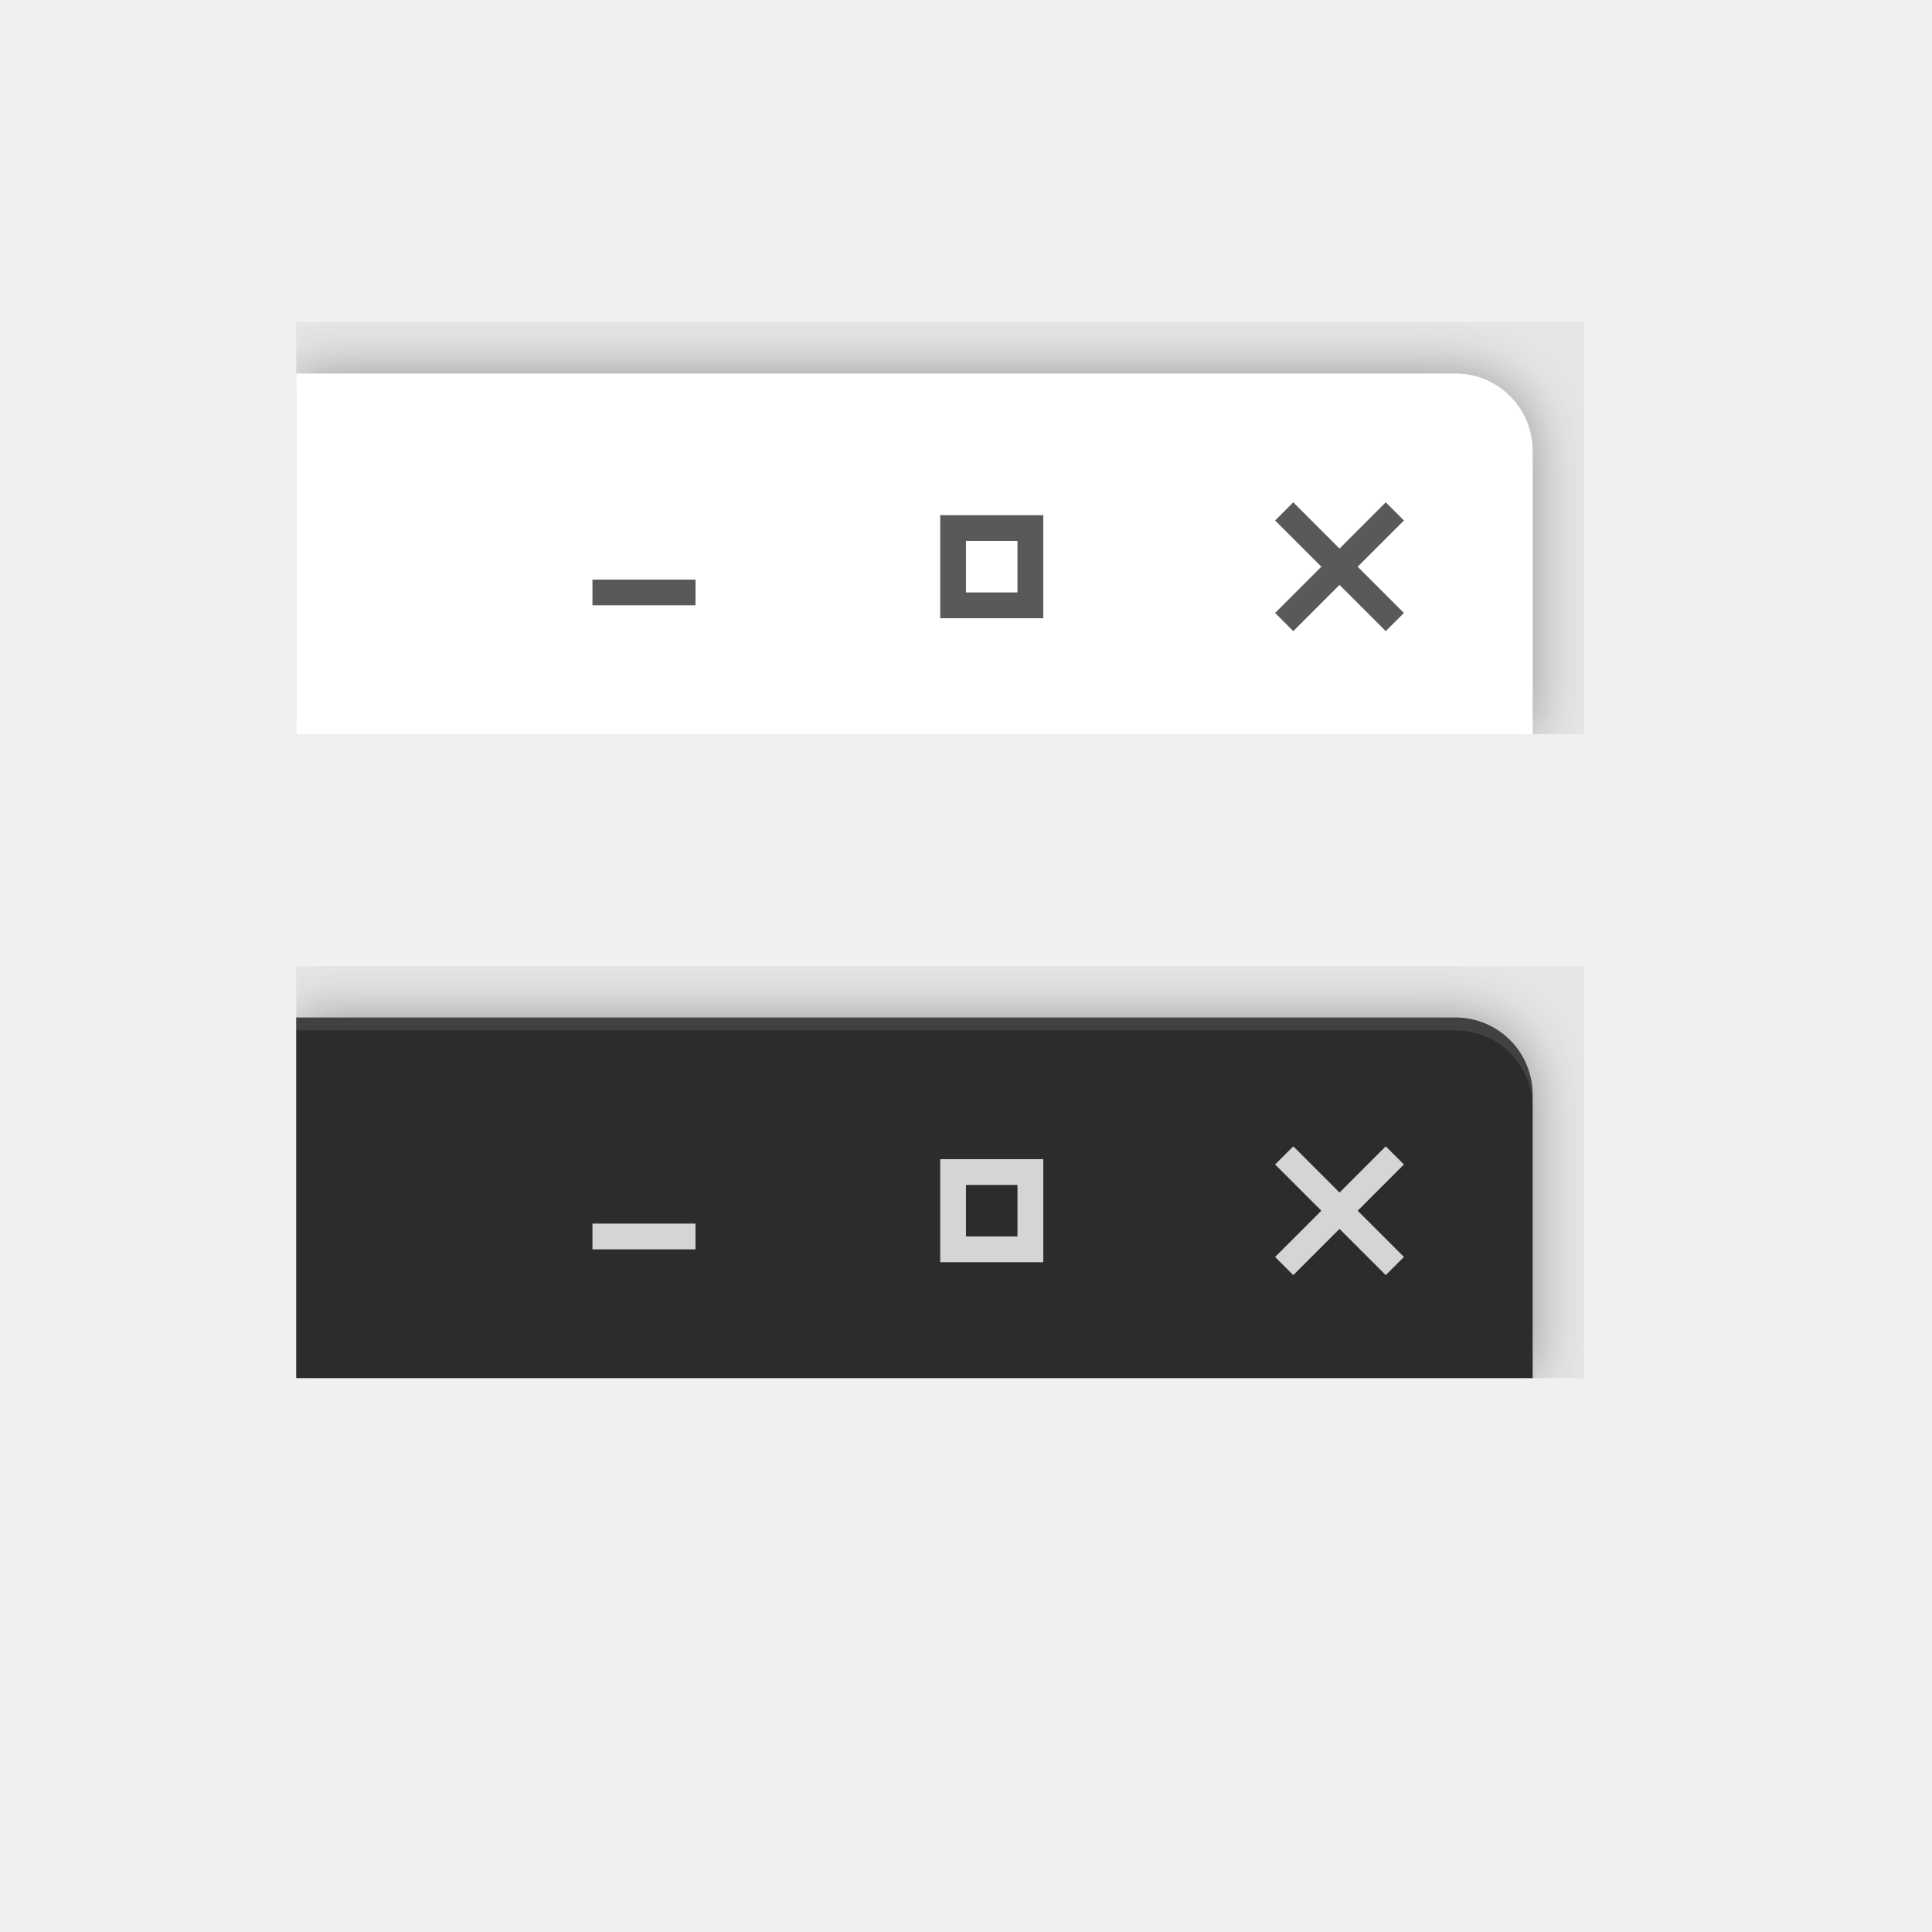
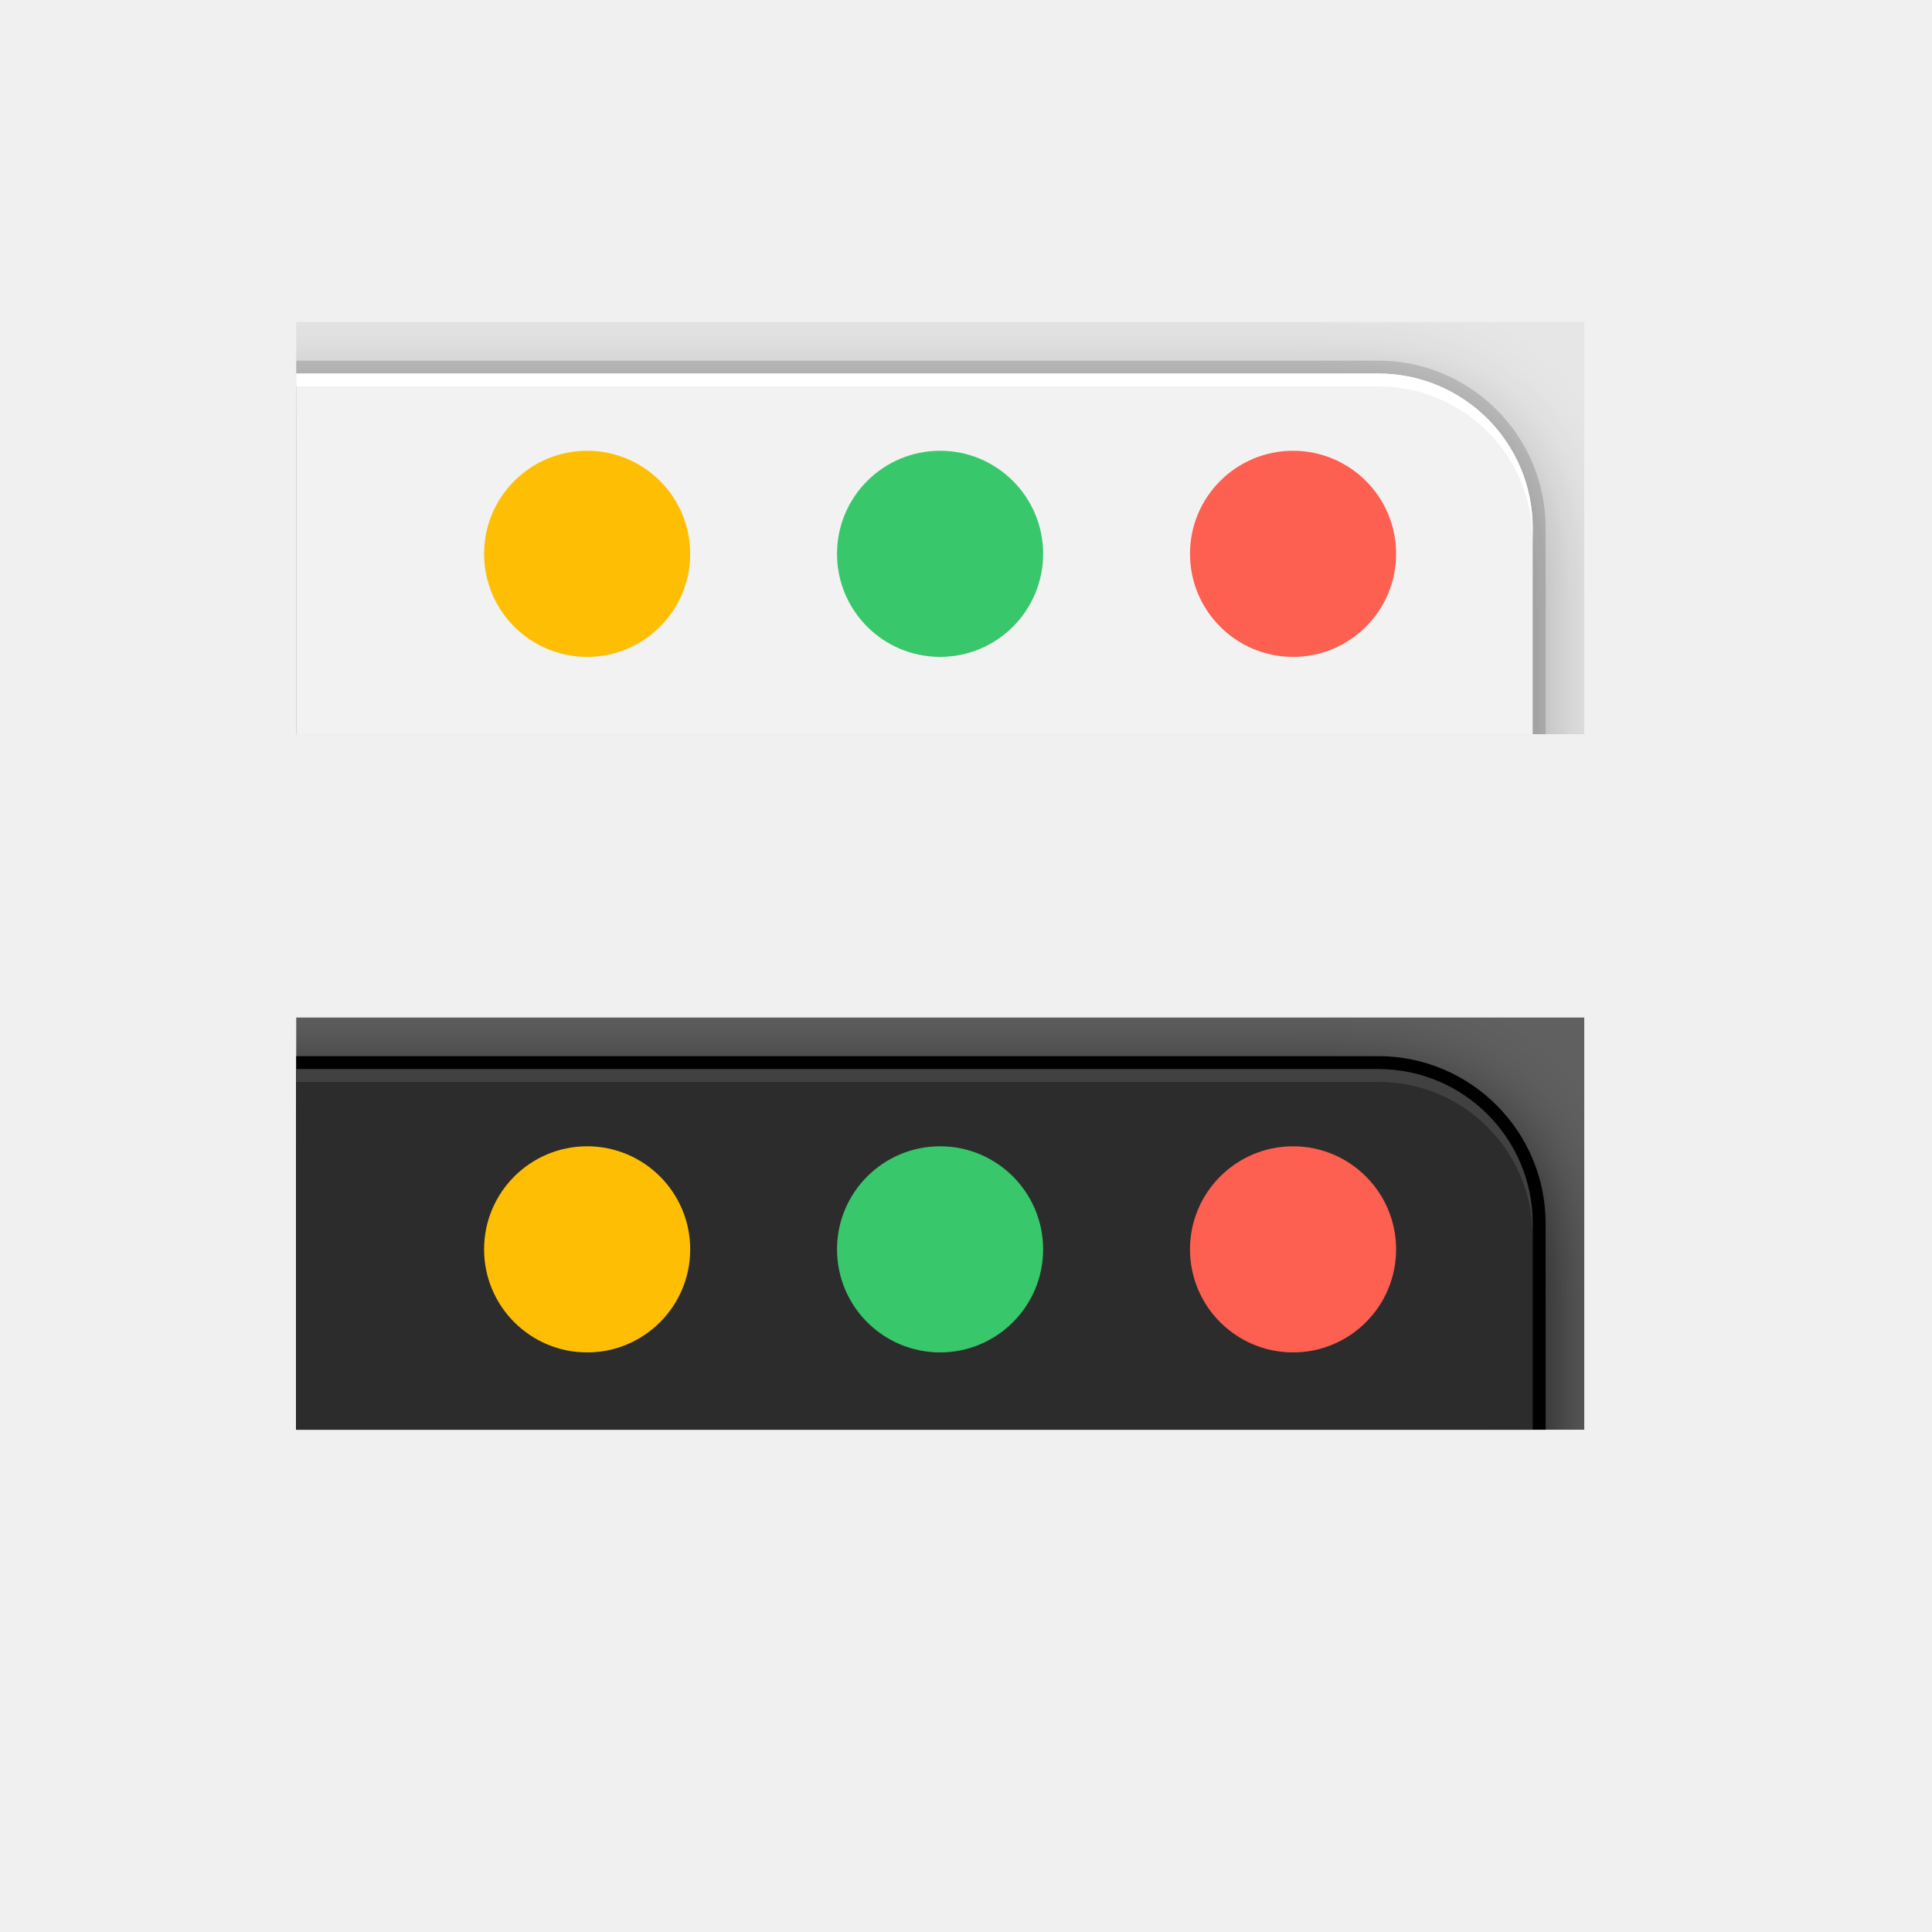
<svg xmlns="http://www.w3.org/2000/svg" width="150" height="150" version="1.1" viewBox="0 0 39.687 39.688" id="svg120">
-   <g id="thumbnail-dark">
-     <g id="g1287" transform="translate(0,13.22933)">
-       <rect style="fill:#e6e6e6;stroke-width:0.436;stroke-linecap:round;stroke-linejoin:round;stroke-miterlimit:2" id="rect1279" width="26.459" height="8.467" x="6.085" y="6.615" />
-       <path d="m 6.085,7.673 23.812,-10e-6 c 0.879,0 1.587,0.708 1.587,1.587 v 4.233 l 1e-6,1.587 H 6.085 v -1.587 -4.233 z" fill="url(#linearGradient1094)" style="opacity:0.35;fill:#000000;paint-order:stroke fill markers;filter:url(#filter1113)" id="path1281" clip-path="url(#clipPath1121)" />
-       <path d="m 6.085,7.673 23.812,-10e-6 c 0.879,0 1.587,0.708 1.587,1.587 v 4.233 l 1e-6,1.587 H 6.085 v -1.587 -4.233 z" fill="url(#linearGradient1094)" style="fill:#2c2c2c;paint-order:stroke fill markers;fill-opacity:1" id="path1283" />
-       <g id="g1285" clip-path="url(#clipPath1084)" transform="translate(-0.2646045,-255.727)" style="opacity:0.15" />
-       <path id="path1307" style="fill:#ffffff;fill-opacity:1;stroke-width:3.779;paint-order:stroke fill markers;opacity:0.1" d="M 23.002 79 L 23.002 80 L 112.998 80 C 116.322 80 118.998 82.676 118.998 86 L 118.998 85 C 118.998 81.676 116.322 79 112.998 79 L 23.002 79 z " transform="matrix(0.2645867,0,0,0.2645867,-5e-4,-13.22933)" />
-     </g>
-     <g id="g1293" transform="translate(-28.83995,7.937604)" style="opacity:0.8;fill:#ffffff">
-       <path id="path1289" d="m 42.069,20.109 c 1.753,0 3.175,-1.422 3.175,-3.175 0,-1.754 -1.422,-3.175 -3.175,-3.175 -1.754,0 -3.175,1.422 -3.175,3.175 0,1.754 1.422,3.175 3.175,3.175" style="opacity:0.15;fill:none;fill-opacity:1;fill-rule:evenodd;stroke:none;stroke-width:0.454" />
-       <path d="m 41.01,17.198 h 2.117 v 0.529 h -2.117 z" id="path1291" style="opacity:1;fill:#ffffff;stroke-width:0.265" />
-     </g>
-     <g id="g1299" style="opacity:0.8;fill:#ffffff" transform="translate(-21.69611,-2.116694)">
-       <path id="path1295" d="m 42.069,30.163 c 1.753,0 3.175,-1.422 3.175,-3.175 0,-1.754 -1.422,-3.175 -3.175,-3.175 -1.754,0 -3.175,1.422 -3.175,3.175 0,1.754 1.422,3.175 3.175,3.175" style="opacity:0.15;fill:none;fill-opacity:1;fill-rule:evenodd;stroke:none;stroke-width:0.454" />
-       <path d="m 41.01,25.929 v 2.117 h 2.117 v -2.117 z m 0.529,0.529 h 1.058 v 1.058 h -1.058 z" id="path1297" style="opacity:1;fill:#ffffff;stroke-width:0.265" />
-     </g>
-     <g id="g1305" transform="translate(1.431414,3.704214)" style="opacity:0.8;fill:#ffffff">
-       <path id="path1301" d="m 26.085,24.342 c 1.753,0 3.175,-1.422 3.175,-3.175 0,-1.754 -1.422,-3.175 -3.175,-3.175 -1.754,0 -3.175,1.422 -3.175,3.175 0,1.754 1.422,3.175 3.175,3.175" style="opacity:0.15;fill:none;fill-opacity:1;fill-rule:evenodd;stroke:none;stroke-width:0.454" />
-       <path d="m 25.135,19.844 -0.373,0.373 0.95,0.95 -0.95,0.95 0.373,0.373 0.95,-0.95 0.95,0.95 0.373,-0.373 -0.95,-0.95 0.95,-0.95 L 27.035,19.844 26.085,20.794 Z" id="path1303" style="opacity:1;fill:#ffffff;stroke-width:0.265" />
-     </g>
-   </g>
  <defs id="defs21">
    <clipPath id="clipPath1084">
      <rect x="6.35" y="262.34" width="26.458" height="8.467" rx=".087" ry=".078" fill="#ffffff" opacity=".15" style="paint-order:stroke fill markers" id="rect2" />
    </clipPath>
-     <filter style="color-interpolation-filters:sRGB" id="filter1113" x="-0.052" width="1.105" y="-0.18" height="1.359">
-       <feGaussianBlur stdDeviation="0.554" id="feGaussianBlur1115" />
-     </filter>
    <clipPath clipPathUnits="userSpaceOnUse" id="clipPath1121">
      <rect style="fill:#e6e6e6;stroke-width:0.436;stroke-linecap:round;stroke-linejoin:round;stroke-miterlimit:2" id="rect1123" width="26.459" height="8.467" x="6.085" y="6.615" />
    </clipPath>
+     <filter style="color-interpolation-filters:sRGB" id="filter1702" x="-0.075" y="-0.192" width="1.15" height="1.384">
+       <feGaussianBlur stdDeviation="0.953" id="feGaussianBlur1704" />
+     </filter>
+     <clipPath clipPathUnits="userSpaceOnUse" id="clipPath2484">
+       <rect style="fill:#e6e6e6;stroke-width:0.436;stroke-linecap:round;stroke-linejoin:round;stroke-miterlimit:2" id="rect2486" width="26.459" height="8.467" x="6.085" y="6.615" />
+     </clipPath>
  </defs>
  <g id="thumbnail">
-     <g id="g1130">
-       <rect style="fill:#e6e6e6;stroke-width:0.436;stroke-linecap:round;stroke-linejoin:round;stroke-miterlimit:2" id="rect1083" width="26.459" height="8.467" x="6.085" y="6.615" />
-       <path d="m 6.085,7.673 23.812,-10e-6 c 0.879,0 1.587,0.708 1.587,1.587 v 4.233 l 1e-6,1.587 H 6.085 v -1.587 -4.233 z" fill="url(#linearGradient1094)" style="fill:#000000;paint-order:stroke fill markers;filter:url(#filter1113);opacity:0.35" id="path1087" clip-path="url(#clipPath1121)" />
-       <path d="m 6.085,7.673 23.812,-10e-6 c 0.879,0 1.587,0.708 1.587,1.587 v 4.233 l 1e-6,1.587 H 6.085 v -1.587 -4.233 z" fill="url(#linearGradient1094)" style="fill:#ffffff;paint-order:stroke fill markers" id="path27" />
-       <g id="path25" clip-path="url(#clipPath1084)" transform="translate(-0.2646045,-255.727)" style="opacity:0.15" />
+     <rect style="fill:#e6e6e6;stroke-width:0.436;stroke-linecap:round;stroke-linejoin:round;stroke-miterlimit:2" id="rect1083" width="26.459" height="8.467" x="6.085" y="6.615" />
+     <g id="g1726" clip-path="url(#clipPath2484)">
+       <rect style="fill:#000000;stroke-width:0.529;stroke-linecap:round;stroke-linejoin:round;filter:url(#filter1702);opacity:0.35" id="rect1682" width="30.427" height="11.906" x="1.058" y="8.202" rx="3.175" ry="3.175" />
+       <rect style="fill:#000000;stroke-width:0.537;stroke-linecap:round;stroke-linejoin:round;opacity:0.15" id="rect2068" width="30.692" height="12.171" x="1.058" y="7.408" rx="3.44" ry="3.44" />
+       <rect style="fill:#f2f2f2;stroke-width:0.529;stroke-linecap:round;stroke-linejoin:round;fill-opacity:1" id="rect1115" width="30.427" height="11.906" x="1.058" y="7.673" rx="3.175" ry="3.175" />
+       <path id="rect2306" style="fill:#ffffff;stroke-width:2;stroke-linecap:round;stroke-linejoin:round" d="M 16 29 C 9.352 29 4 34.352 4 41 L 4 42 C 4 35.352 9.352 30 16 30 L 107 30 C 113.648 30 119 35.352 119 42 L 119 41 C 119 34.352 113.648 29 107 29 L 16 29 z " transform="matrix(0.2645867,0,0,0.2645867,-5e-4,0)" />
    </g>
-     <g id="g1273" transform="translate(-28.83995,-5.29173)" style="fill:#000000;opacity:0.65">
-       <path id="path2-9" d="m 42.069,20.109 c 1.753,0 3.175,-1.422 3.175,-3.175 0,-1.754 -1.422,-3.175 -3.175,-3.175 -1.754,0 -3.175,1.422 -3.175,3.175 0,1.754 1.422,3.175 3.175,3.175" style="opacity:0.15;fill:none;fill-opacity:1;fill-rule:evenodd;stroke:none;stroke-width:0.454" />
-       <path d="m 41.01,17.198 h 2.117 v 0.529 h -2.117 z" id="path8-3" style="opacity:1;fill:#000000;stroke-width:0.265" />
+     <circle style="fill:#fd5f51;fill-opacity:1;stroke-width:2.117;stroke-linecap:round;stroke-linejoin:round;paint-order:stroke fill markers" id="path2409" cx="26.562" cy="11.377" r="2.117" />
+     <circle style="fill:#38c76a;fill-opacity:1;stroke-width:2.117;stroke-linecap:round;stroke-linejoin:round;paint-order:stroke fill markers" id="circle2551" cx="19.311" cy="11.377" r="2.117" />
+     <circle style="fill:#fdbe04;fill-opacity:1;stroke-width:2.117;stroke-linecap:round;stroke-linejoin:round;paint-order:stroke fill markers" id="circle2559" cx="12.061" cy="11.377" r="2.117" />
+   </g>
+   <g id="thumbnail-dark" transform="translate(0,14.28768)">
+     <rect style="fill:#606060;stroke-width:0.436;stroke-linecap:round;stroke-linejoin:round;stroke-miterlimit:2;fill-opacity:1" id="rect2499" width="26.459" height="8.467" x="6.085" y="6.615" />
+     <g id="g2509" clip-path="url(#clipPath2484)">
+       <rect style="opacity:1;fill:#000000;stroke-width:0.529;stroke-linecap:round;stroke-linejoin:round;filter:url(#filter1702)" id="rect2501" width="30.427" height="11.906" x="1.058" y="8.202" rx="3.175" ry="3.175" />
+       <rect style="opacity:1;fill:#000000;stroke-width:0.537;stroke-linecap:round;stroke-linejoin:round" id="rect2503" width="30.692" height="12.171" x="1.058" y="7.408" rx="3.44" ry="3.44" />
+       <rect style="fill:#2c2c2c;fill-opacity:1;stroke-width:0.529;stroke-linecap:round;stroke-linejoin:round" id="rect2505" width="30.427" height="11.906" x="1.058" y="7.673" rx="3.175" ry="3.175" />
+       <path id="path2507" style="fill:#ffffff;stroke-width:2;stroke-linecap:round;stroke-linejoin:round;opacity:0.1" d="M 16,29 C 9.352,29 4,34.352 4,41 v 1 C 4,35.352 9.352,30 16,30 h 91 c 6.648,0 12,5.352 12,12 v -1 c 0,-6.648 -5.352,-12 -12,-12 z" transform="matrix(0.2645867,0,0,0.2645867,-5e-4,0)" />
    </g>
-     <g id="g1269" style="fill:#000000;opacity:0.65" transform="translate(-21.69611,-15.34603)">
-       <path id="path2-5" d="m 42.069,30.163 c 1.753,0 3.175,-1.422 3.175,-3.175 0,-1.754 -1.422,-3.175 -3.175,-3.175 -1.754,0 -3.175,1.422 -3.175,3.175 0,1.754 1.422,3.175 3.175,3.175" style="opacity:0.15;fill:none;fill-opacity:1;fill-rule:evenodd;stroke:none;stroke-width:0.454" />
-       <path d="m 41.01,25.929 v 2.117 h 2.117 v -2.117 z m 0.529,0.529 h 1.058 v 1.058 h -1.058 z" id="path8-6" style="opacity:1;fill:#000000;stroke-width:0.265" />
-     </g>
-     <g id="g1277" transform="translate(1.431414,-9.52512)" style="fill:#000000;opacity:0.65">
-       <path id="path2-0" d="m 26.085,24.342 c 1.753,0 3.175,-1.422 3.175,-3.175 0,-1.754 -1.422,-3.175 -3.175,-3.175 -1.754,0 -3.175,1.422 -3.175,3.175 0,1.754 1.422,3.175 3.175,3.175" style="opacity:0.15;fill:none;fill-opacity:1;fill-rule:evenodd;stroke:none;stroke-width:0.454" />
-       <path d="m 25.135,19.844 -0.373,0.373 0.95,0.95 -0.95,0.95 0.373,0.373 0.95,-0.95 0.95,0.95 0.373,-0.373 -0.95,-0.95 0.95,-0.95 L 27.035,19.844 26.085,20.794 Z" id="path8" style="opacity:1;fill:#000000;stroke-width:0.265" />
-     </g>
+     <circle style="fill:#fd5f51;fill-opacity:1;stroke-width:2.117;stroke-linecap:round;stroke-linejoin:round;paint-order:stroke fill markers" id="circle2511" cx="26.562" cy="11.377" r="2.117" />
+     <circle style="fill:#38c76a;fill-opacity:1;stroke-width:2.117;stroke-linecap:round;stroke-linejoin:round;paint-order:stroke fill markers" id="circle2513" cx="19.311" cy="11.377" r="2.117" />
+     <circle style="fill:#fdbe04;fill-opacity:1;stroke-width:2.117;stroke-linecap:round;stroke-linejoin:round;paint-order:stroke fill markers" id="circle2515" cx="12.061" cy="11.377" r="2.117" />
  </g>
</svg>
